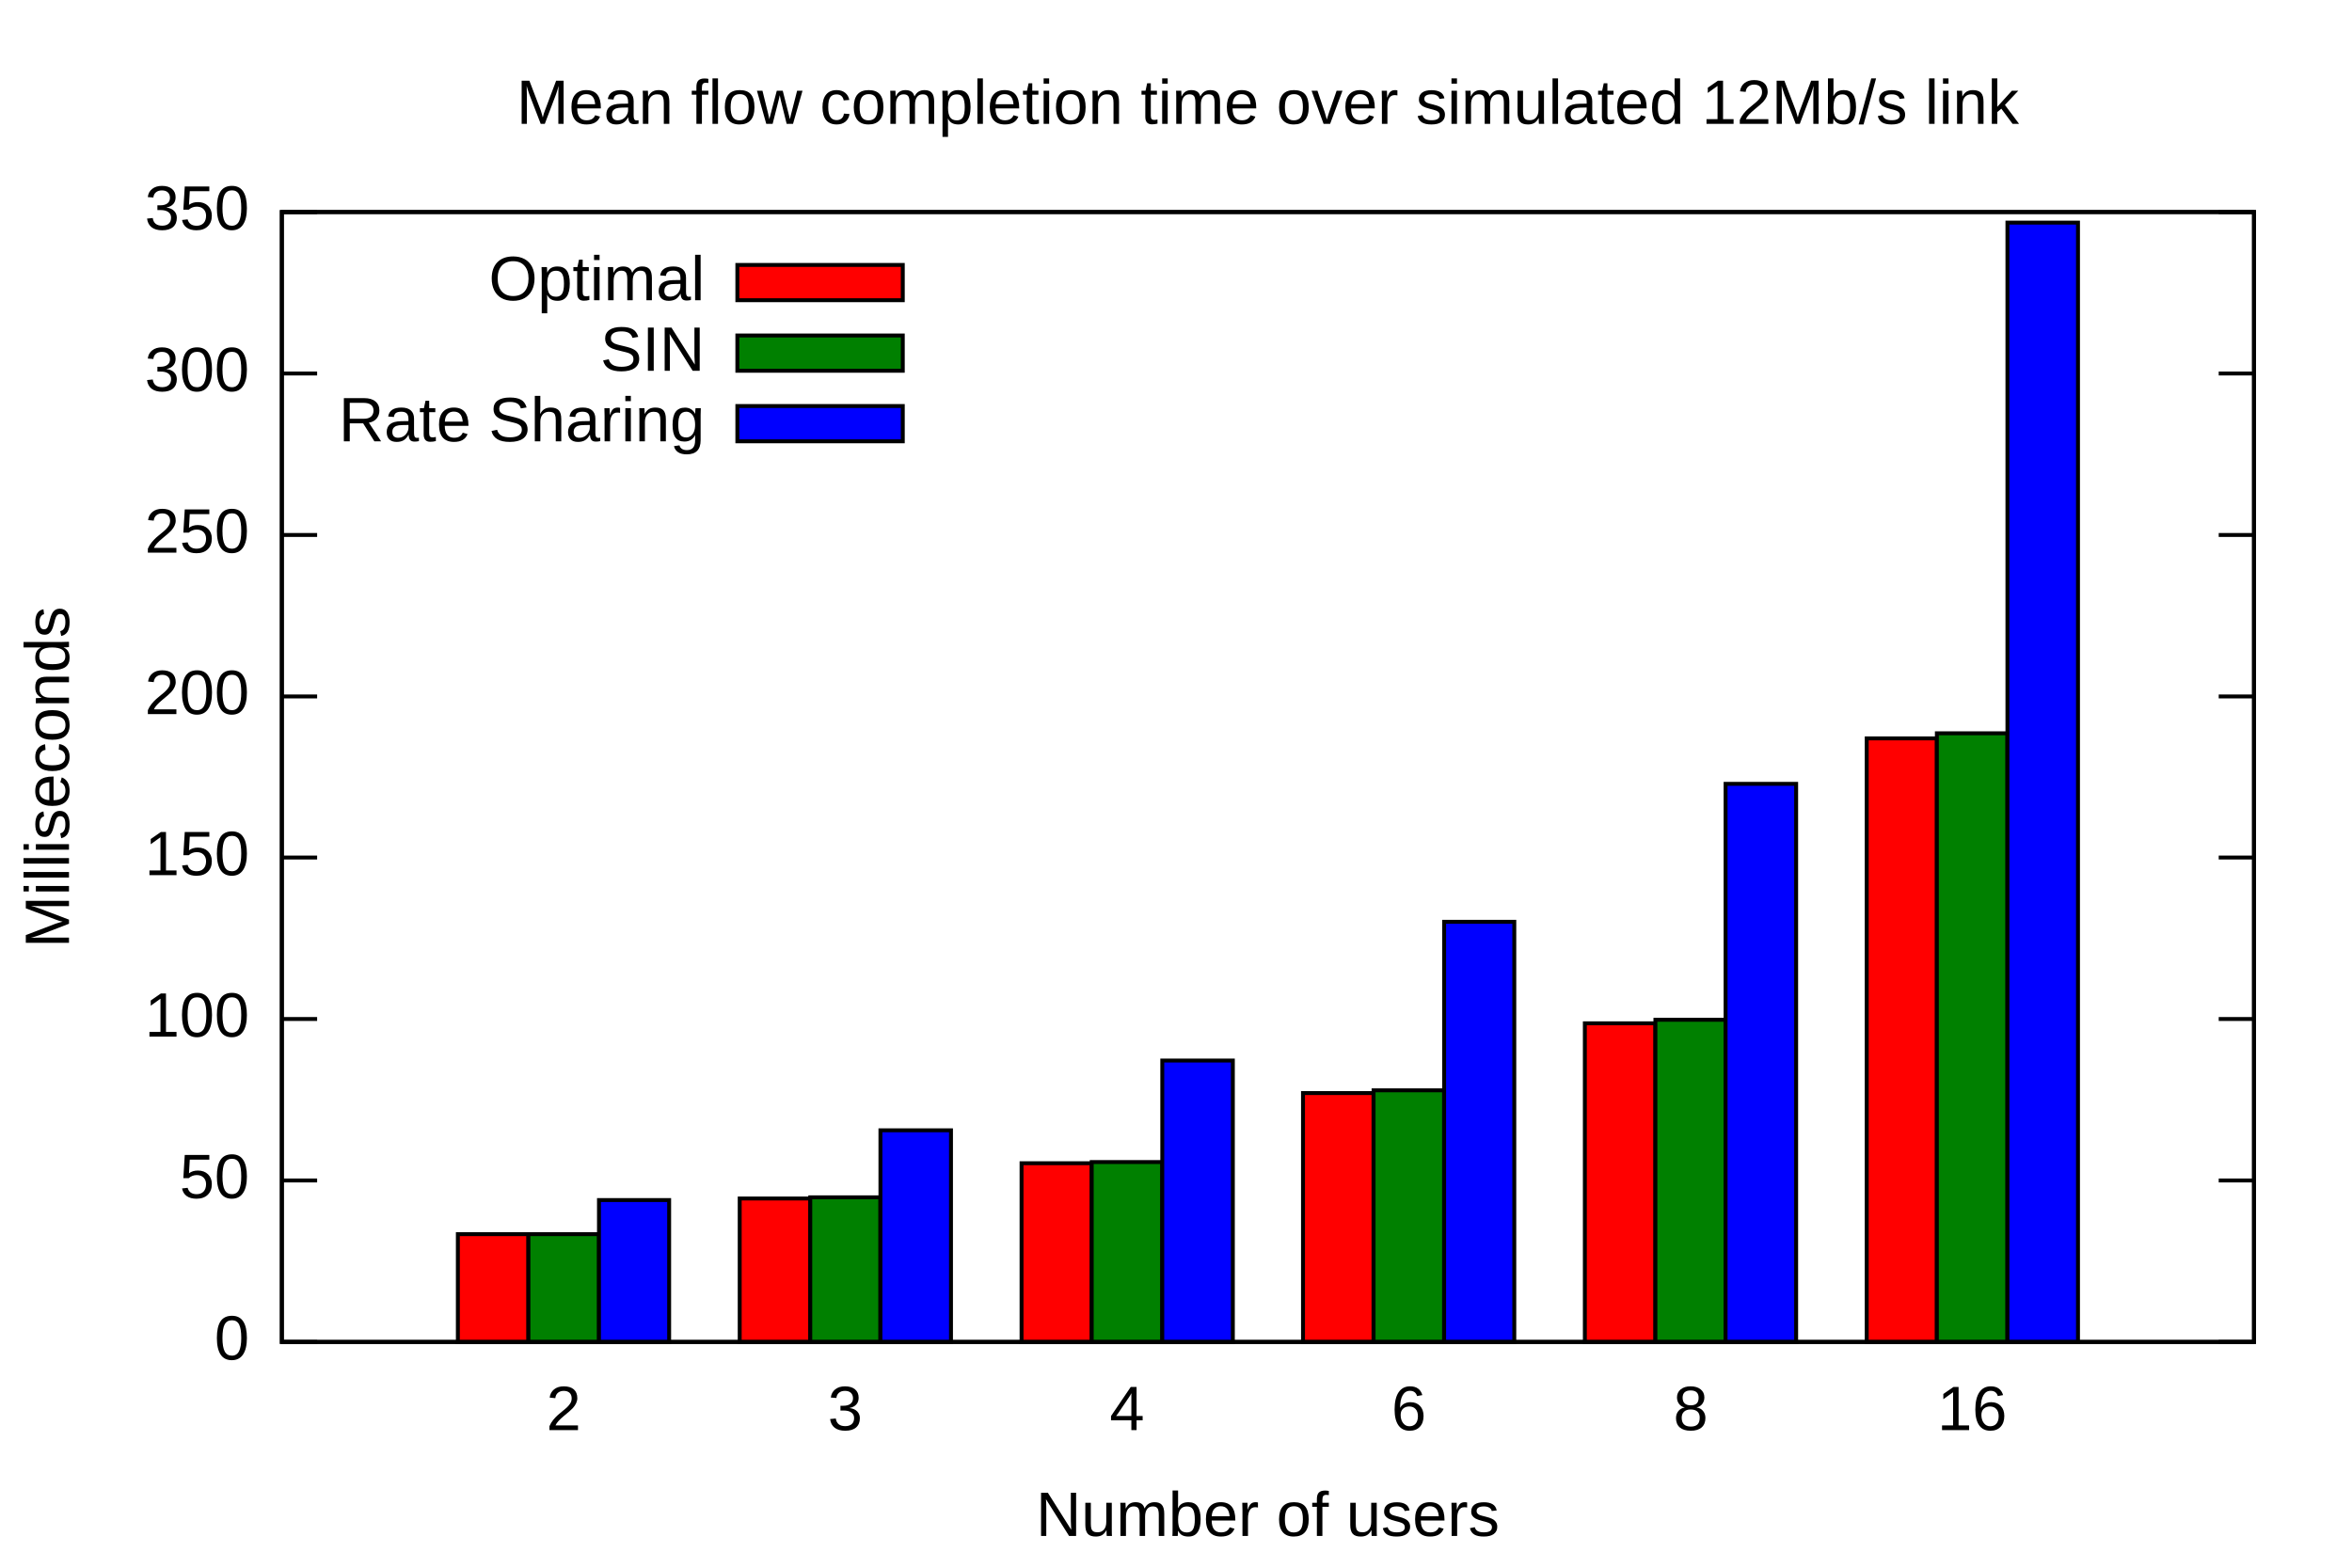
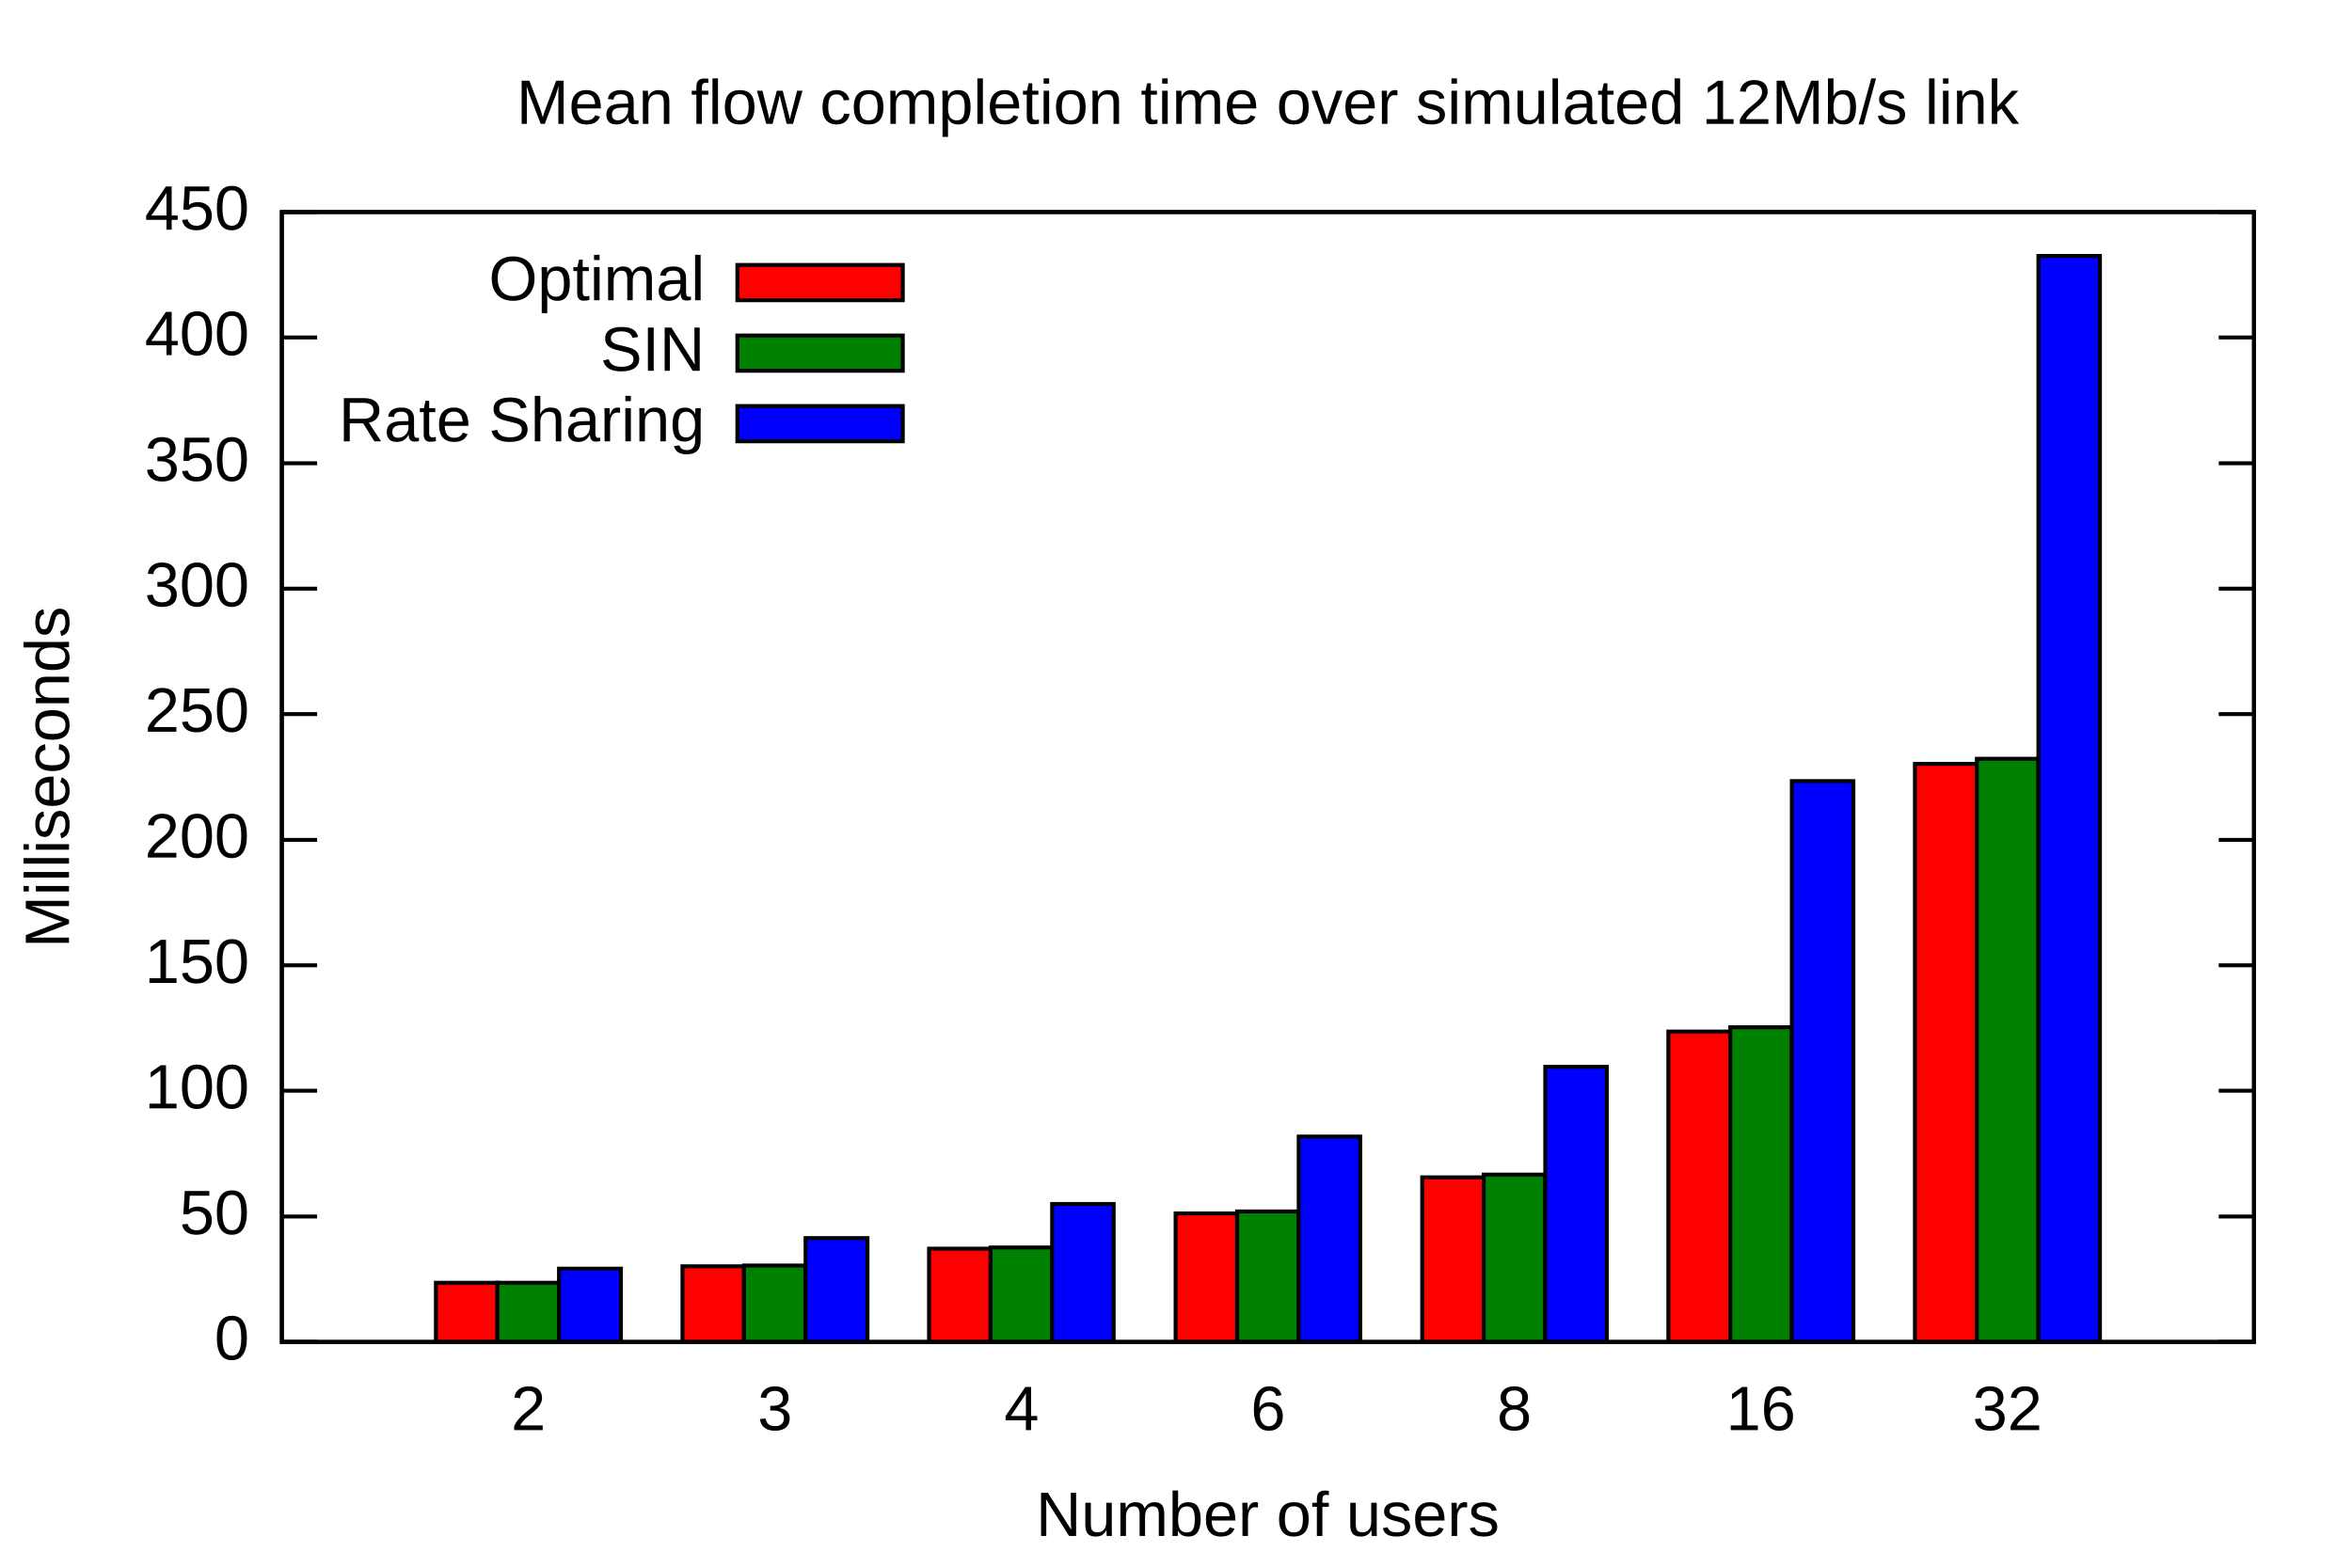
<svg xmlns="http://www.w3.org/2000/svg" xmlns:xlink="http://www.w3.org/1999/xlink" width="600" height="400" viewBox="0 0 600 400">
  <g id="gnuplot_canvas">
    <rect x="0" y="0" width="600" height="400" fill="none" />
    <defs>
      <circle id="gpDot" r="0.5" stroke-width="0.5" />
      <path id="gpPt0" stroke-width="0.222" stroke="currentColor" d="M-1,0 h2 M0,-1 v2" />
      <path id="gpPt1" stroke-width="0.222" stroke="currentColor" d="M-1,-1 L1,1 M1,-1 L-1,1" />
      <path id="gpPt2" stroke-width="0.222" stroke="currentColor" d="M-1,0 L1,0 M0,-1 L0,1 M-1,-1 L1,1 M-1,1 L1,-1" />
      <rect id="gpPt3" stroke-width="0.222" stroke="currentColor" x="-1" y="-1" width="2" height="2" />
      <rect id="gpPt4" stroke-width="0.222" stroke="currentColor" fill="currentColor" x="-1" y="-1" width="2" height="2" />
      <circle id="gpPt5" stroke-width="0.222" stroke="currentColor" cx="0" cy="0" r="1" />
      <use xlink:href="#gpPt5" id="gpPt6" fill="currentColor" stroke="none" />
      <path id="gpPt7" stroke-width="0.222" stroke="currentColor" d="M0,-1.33 L-1.33,0.67 L1.33,0.67 z" />
      <use xlink:href="#gpPt7" id="gpPt8" fill="currentColor" stroke="none" />
      <use xlink:href="#gpPt7" id="gpPt9" stroke="currentColor" transform="rotate(180)" />
      <use xlink:href="#gpPt9" id="gpPt10" fill="currentColor" stroke="none" />
      <use xlink:href="#gpPt3" id="gpPt11" stroke="currentColor" transform="rotate(45)" />
      <use xlink:href="#gpPt11" id="gpPt12" fill="currentColor" stroke="none" />
    </defs>
    <g style="fill:none; color:white; stroke:currentColor; stroke-width:1.00; stroke-linecap:butt; stroke-linejoin:miter">
</g>
    <g style="fill:none; color:black; stroke:currentColor; stroke-width:1.00; stroke-linecap:butt; stroke-linejoin:miter">
      <path stroke="black" d="M71.9,342.4 L80.9,342.4 M575.0,342.4 L566.0,342.4  h0.01" />
      <g transform="translate(63.6,346.9)" style="stroke:none; fill:black; font-family:arial; font-size:12.00pt; text-anchor:end">
        <text> 0</text>
      </g>
-       <path stroke="black" d="M71.9,301.2 L80.9,301.2 M575.0,301.2 L566.0,301.2  h0.01" />
-       <g transform="translate(63.6,305.7)" style="stroke:none; fill:black; font-family:arial; font-size:12.00pt; text-anchor:end">
+       <path stroke="black" d="M71.9,310.4 L80.9,310.4 M575.0,310.4 L566.0,310.4  h0.01" />
+       <g transform="translate(63.6,314.9)" style="stroke:none; fill:black; font-family:arial; font-size:12.00pt; text-anchor:end">
        <text> 50</text>
      </g>
-       <path stroke="black" d="M71.9,260.0 L80.9,260.0 M575.0,260.0 L566.0,260.0  h0.01" />
-       <g transform="translate(63.6,264.5)" style="stroke:none; fill:black; font-family:arial; font-size:12.00pt; text-anchor:end">
+       <path stroke="black" d="M71.9,278.3 L80.9,278.3 M575.0,278.3 L566.0,278.3  h0.01" />
+       <g transform="translate(63.6,282.8)" style="stroke:none; fill:black; font-family:arial; font-size:12.00pt; text-anchor:end">
        <text> 100</text>
      </g>
-       <path stroke="black" d="M71.9,218.8 L80.9,218.8 M575.0,218.8 L566.0,218.8  h0.01" />
-       <g transform="translate(63.6,223.3)" style="stroke:none; fill:black; font-family:arial; font-size:12.00pt; text-anchor:end">
+       <path stroke="black" d="M71.9,246.3 L80.9,246.3 M575.0,246.3 L566.0,246.3  h0.01" />
+       <g transform="translate(63.6,250.8)" style="stroke:none; fill:black; font-family:arial; font-size:12.00pt; text-anchor:end">
        <text> 150</text>
      </g>
-       <path stroke="black" d="M71.9,177.7 L80.9,177.7 M575.0,177.7 L566.0,177.7  h0.01" />
-       <g transform="translate(63.6,182.2)" style="stroke:none; fill:black; font-family:arial; font-size:12.00pt; text-anchor:end">
+       <path stroke="black" d="M71.9,214.3 L80.9,214.3 M575.0,214.3 L566.0,214.3  h0.01" />
+       <g transform="translate(63.6,218.8)" style="stroke:none; fill:black; font-family:arial; font-size:12.00pt; text-anchor:end">
        <text> 200</text>
      </g>
-       <path stroke="black" d="M71.9,136.5 L80.9,136.5 M575.0,136.5 L566.0,136.5  h0.01" />
-       <g transform="translate(63.6,141.0)" style="stroke:none; fill:black; font-family:arial; font-size:12.00pt; text-anchor:end">
+       <path stroke="black" d="M71.9,182.2 L80.9,182.2 M575.0,182.2 L566.0,182.2  h0.01" />
+       <g transform="translate(63.6,186.7)" style="stroke:none; fill:black; font-family:arial; font-size:12.00pt; text-anchor:end">
        <text> 250</text>
      </g>
-       <path stroke="black" d="M71.9,95.3 L80.9,95.3 M575.0,95.3 L566.0,95.3  h0.01" />
-       <g transform="translate(63.6,99.8)" style="stroke:none; fill:black; font-family:arial; font-size:12.00pt; text-anchor:end">
+       <path stroke="black" d="M71.9,150.2 L80.9,150.2 M575.0,150.2 L566.0,150.2  h0.01" />
+       <g transform="translate(63.6,154.7)" style="stroke:none; fill:black; font-family:arial; font-size:12.00pt; text-anchor:end">
        <text> 300</text>
+       </g>
+       <path stroke="black" d="M71.9,118.2 L80.9,118.2 M575.0,118.2 L566.0,118.2  h0.01" />
+       <g transform="translate(63.6,122.7)" style="stroke:none; fill:black; font-family:arial; font-size:12.00pt; text-anchor:end">
+         <text> 350</text>
+       </g>
+       <path stroke="black" d="M71.9,86.1 L80.9,86.1 M575.0,86.1 L566.0,86.1  h0.01" />
+       <g transform="translate(63.6,90.6)" style="stroke:none; fill:black; font-family:arial; font-size:12.00pt; text-anchor:end">
+         <text> 400</text>
      </g>
      <path stroke="black" d="M71.9,54.1 L80.9,54.1 M575.0,54.1 L566.0,54.1  h0.01" />
      <g transform="translate(63.6,58.6)" style="stroke:none; fill:black; font-family:arial; font-size:12.00pt; text-anchor:end">
-         <text> 350</text>
-       </g>
-       <path stroke="black" d="M143.8,342.4 L143.8,333.4  h0.01" />
-       <g transform="translate(143.8,364.9)" style="stroke:none; fill:black; font-family:arial; font-size:12.00pt; text-anchor:middle">
+         <text> 450</text>
+       </g>
+       <path stroke="black" d="M134.8,342.4 L134.8,333.4  h0.01" />
+       <g transform="translate(134.8,364.9)" style="stroke:none; fill:black; font-family:arial; font-size:12.00pt; text-anchor:middle">
        <text>2</text>
      </g>
-       <path stroke="black" d="M215.6,342.4 L215.6,333.4  h0.01" />
-       <g transform="translate(215.6,364.9)" style="stroke:none; fill:black; font-family:arial; font-size:12.00pt; text-anchor:middle">
+       <path stroke="black" d="M197.7,342.4 L197.7,333.4  h0.01" />
+       <g transform="translate(197.7,364.9)" style="stroke:none; fill:black; font-family:arial; font-size:12.00pt; text-anchor:middle">
        <text>3</text>
      </g>
-       <path stroke="black" d="M287.5,342.4 L287.5,333.4  h0.01" />
-       <g transform="translate(287.5,364.9)" style="stroke:none; fill:black; font-family:arial; font-size:12.00pt; text-anchor:middle">
+       <path stroke="black" d="M260.6,342.4 L260.6,333.4  h0.01" />
+       <g transform="translate(260.6,364.9)" style="stroke:none; fill:black; font-family:arial; font-size:12.00pt; text-anchor:middle">
        <text>4</text>
      </g>
-       <path stroke="black" d="M359.4,342.4 L359.4,333.4  h0.01" />
-       <g transform="translate(359.4,364.9)" style="stroke:none; fill:black; font-family:arial; font-size:12.00pt; text-anchor:middle">
+       <path stroke="black" d="M323.5,342.4 L323.5,333.4  h0.01" />
+       <g transform="translate(323.5,364.9)" style="stroke:none; fill:black; font-family:arial; font-size:12.00pt; text-anchor:middle">
        <text>6</text>
      </g>
-       <path stroke="black" d="M431.3,342.4 L431.3,333.4  h0.01" />
-       <g transform="translate(431.3,364.9)" style="stroke:none; fill:black; font-family:arial; font-size:12.00pt; text-anchor:middle">
+       <path stroke="black" d="M386.3,342.4 L386.3,333.4  h0.01" />
+       <g transform="translate(386.3,364.9)" style="stroke:none; fill:black; font-family:arial; font-size:12.00pt; text-anchor:middle">
        <text>8</text>
      </g>
-       <path stroke="black" d="M503.1,342.4 L503.1,333.4  h0.01" />
-       <g transform="translate(503.1,364.9)" style="stroke:none; fill:black; font-family:arial; font-size:12.00pt; text-anchor:middle">
+       <path stroke="black" d="M449.2,342.4 L449.2,333.4  h0.01" />
+       <g transform="translate(449.2,364.9)" style="stroke:none; fill:black; font-family:arial; font-size:12.00pt; text-anchor:middle">
        <text>16</text>
+       </g>
+       <path stroke="black" d="M512.1,342.4 L512.1,333.4  h0.01" />
+       <g transform="translate(512.1,364.9)" style="stroke:none; fill:black; font-family:arial; font-size:12.00pt; text-anchor:middle">
+         <text>32</text>
      </g>
      <path stroke="black" d="M71.9,54.1 L71.9,342.4 L575.0,342.4 L575.0,54.1 L71.9,54.1 Z  h0.01" />
      <g transform="translate(17.6,198.3) rotate(270)" style="stroke:none; fill:black; font-family:arial; font-size:12.00pt; text-anchor:middle">
        <text>Milliseconds</text>
      </g>
      <g transform="translate(323.4,391.9)" style="stroke:none; fill:black; font-family:arial; font-size:12.00pt; text-anchor:middle">
        <text>Number of users</text>
      </g>
      <g transform="translate(323.4,31.6)" style="stroke:none; fill:black; font-family:arial; font-size:12.00pt; text-anchor:middle">
        <text>Mean flow completion time over simulated 12Mb/s link</text>
      </g>
    </g>
    <g id="delay_ratio_plot_1">
      <g style="fill:none; color:red; stroke:currentColor; stroke-width:1.00; stroke-linecap:butt; stroke-linejoin:miter">
        <g transform="translate(179.8,76.6)" style="stroke:none; fill:black; font-family:arial; font-size:12.00pt; text-anchor:end">
          <text>Optimal</text>
        </g>
        <g style="stroke:none; shape-rendering:crispEdges">
          <polygon fill="currentColor" points="188.1,76.6 230.3,76.6 230.3,67.6 188.1,67.6 " />
        </g>
        <path stroke="black" d="M188.1,76.6 L230.3,76.6 L230.3,67.6 L188.1,67.6 L188.1,76.6 Z  h0.01" />
        <g style="stroke:none; shape-rendering:crispEdges">
-           <polygon fill="currentColor" points="116.8,342.4 134.9,342.4 134.9,314.8 116.8,314.8 " />
-         </g>
-         <path stroke="black" d="M116.8,342.4 L116.8,314.9 L134.8,314.9 L134.8,342.4 L116.8,342.4 Z  h0.01" />
-         <g style="stroke:none; shape-rendering:crispEdges">
-           <polygon fill="currentColor" points="188.7,342.4 206.8,342.4 206.8,305.7 188.7,305.7 " />
-         </g>
-         <path stroke="black" d="M188.7,342.4 L188.7,305.8 L206.7,305.8 L206.7,342.4 L188.7,342.4 Z  h0.01" />
-         <g style="stroke:none; shape-rendering:crispEdges">
-           <polygon fill="currentColor" points="260.6,342.4 278.6,342.4 278.6,296.7 260.6,296.7 " />
-         </g>
-         <path stroke="black" d="M260.6,342.4 L260.6,296.8 L278.5,296.8 L278.5,342.4 L260.6,342.4 Z  h0.01" />
-         <g style="stroke:none; shape-rendering:crispEdges">
-           <polygon fill="currentColor" points="332.4,342.4 350.5,342.4 350.5,278.8 332.4,278.8 " />
-         </g>
-         <path stroke="black" d="M332.4,342.4 L332.4,278.9 L350.4,278.9 L350.4,342.4 L332.4,342.4 Z  h0.01" />
-         <g style="stroke:none; shape-rendering:crispEdges">
-           <polygon fill="currentColor" points="404.3,342.4 422.4,342.4 422.4,261.0 404.3,261.0 " />
-         </g>
-         <path stroke="black" d="M404.3,342.4 L404.3,261.1 L422.3,261.1 L422.3,342.4 L404.3,342.4 Z  h0.01" />
-         <g style="stroke:none; shape-rendering:crispEdges">
-           <polygon fill="currentColor" points="476.2,342.4 494.2,342.4 494.2,188.3 476.2,188.3 " />
-         </g>
-         <path stroke="black" d="M476.2,342.4 L476.2,188.4 L494.1,188.4 L494.1,342.4 L476.2,342.4 Z  h0.01" />
+           <polygon fill="currentColor" points="111.2,342.4 127.0,342.4 127.0,327.2 111.2,327.2 " />
+         </g>
+         <path stroke="black" d="M111.2,342.4 L111.2,327.3 L126.9,327.3 L126.9,342.4 L111.2,342.4 Z  h0.01" />
+         <g style="stroke:none; shape-rendering:crispEdges">
+           <polygon fill="currentColor" points="174.1,342.4 189.9,342.4 189.9,323.0 174.1,323.0 " />
+         </g>
+         <path stroke="black" d="M174.1,342.4 L174.1,323.1 L189.8,323.1 L189.8,342.4 L174.1,342.4 Z  h0.01" />
+         <g style="stroke:none; shape-rendering:crispEdges">
+           <polygon fill="currentColor" points="237.0,342.4 252.8,342.4 252.8,318.5 237.0,318.5 " />
+         </g>
+         <path stroke="black" d="M237.0,342.4 L237.0,318.6 L252.7,318.6 L252.7,342.4 L237.0,342.4 Z  h0.01" />
+         <g style="stroke:none; shape-rendering:crispEdges">
+           <polygon fill="currentColor" points="299.9,342.4 315.7,342.4 315.7,309.5 299.9,309.5 " />
+         </g>
+         <path stroke="black" d="M299.9,342.4 L299.9,309.6 L315.6,309.6 L315.6,342.4 L299.9,342.4 Z  h0.01" />
+         <g style="stroke:none; shape-rendering:crispEdges">
+           <polygon fill="currentColor" points="362.8,342.4 378.6,342.4 378.6,300.3 362.8,300.3 " />
+         </g>
+         <path stroke="black" d="M362.8,342.4 L362.8,300.4 L378.5,300.4 L378.5,342.4 L362.8,342.4 Z  h0.01" />
+         <g style="stroke:none; shape-rendering:crispEdges">
+           <polygon fill="currentColor" points="425.6,342.4 441.5,342.4 441.5,263.1 425.6,263.1 " />
+         </g>
+         <path stroke="black" d="M425.6,342.4 L425.6,263.2 L441.4,263.2 L441.4,342.4 L425.6,342.4 Z  h0.01" />
+         <g style="stroke:none; shape-rendering:crispEdges">
+           <polygon fill="currentColor" points="488.5,342.4 504.4,342.4 504.4,194.8 488.5,194.8 " />
+         </g>
+         <path stroke="black" d="M488.5,342.4 L488.5,194.9 L504.3,194.9 L504.3,342.4 L488.5,342.4 Z  h0.01" />
      </g>
    </g>
    <g id="delay_ratio_plot_2">
      <g style="fill:none; color:green; stroke:currentColor; stroke-width:1.00; stroke-linecap:butt; stroke-linejoin:miter">
        <g transform="translate(179.8,94.6)" style="stroke:none; fill:black; font-family:arial; font-size:12.00pt; text-anchor:end">
          <text>SIN</text>
        </g>
        <g style="stroke:none; shape-rendering:crispEdges">
          <polygon fill="currentColor" points="188.1,94.6 230.3,94.6 230.3,85.6 188.1,85.6 " />
        </g>
        <path stroke="black" d="M188.1,94.6 L230.3,94.6 L230.3,85.6 L188.1,85.6 L188.1,94.6 Z  h0.01" />
        <g style="stroke:none; shape-rendering:crispEdges">
-           <polygon fill="currentColor" points="134.8,342.4 152.9,342.4 152.9,314.8 134.8,314.8 " />
-         </g>
-         <path stroke="black" d="M134.8,342.4 L134.8,314.9 L152.8,314.9 L152.8,342.4 L134.8,342.4 Z  h0.01" />
-         <g style="stroke:none; shape-rendering:crispEdges">
-           <polygon fill="currentColor" points="206.7,342.4 224.7,342.4 224.7,305.4 206.7,305.4 " />
-         </g>
-         <path stroke="black" d="M206.7,342.4 L206.7,305.5 L224.6,305.5 L224.6,342.4 L206.7,342.4 Z  h0.01" />
-         <g style="stroke:none; shape-rendering:crispEdges">
-           <polygon fill="currentColor" points="278.5,342.4 296.6,342.4 296.6,296.4 278.5,296.4 " />
-         </g>
-         <path stroke="black" d="M278.5,342.4 L278.5,296.5 L296.5,296.5 L296.5,342.4 L278.5,342.4 Z  h0.01" />
-         <g style="stroke:none; shape-rendering:crispEdges">
-           <polygon fill="currentColor" points="350.4,342.4 368.5,342.4 368.5,278.1 350.4,278.1 " />
-         </g>
-         <path stroke="black" d="M350.4,342.4 L350.4,278.2 L368.4,278.2 L368.4,342.4 L350.4,342.4 Z  h0.01" />
-         <g style="stroke:none; shape-rendering:crispEdges">
-           <polygon fill="currentColor" points="422.3,342.4 440.3,342.4 440.3,260.1 422.3,260.1 " />
-         </g>
-         <path stroke="black" d="M422.3,342.4 L422.3,260.2 L440.2,260.2 L440.2,342.4 L422.3,342.4 Z  h0.01" />
-         <g style="stroke:none; shape-rendering:crispEdges">
-           <polygon fill="currentColor" points="494.1,342.4 512.2,342.4 512.2,187.0 494.1,187.0 " />
-         </g>
-         <path stroke="black" d="M494.1,342.4 L494.1,187.1 L512.1,187.1 L512.1,342.4 L494.1,342.4 Z  h0.01" />
+           <polygon fill="currentColor" points="126.9,342.4 142.7,342.4 142.7,327.2 126.9,327.2 " />
+         </g>
+         <path stroke="black" d="M126.9,342.4 L126.9,327.3 L142.6,327.3 L142.6,342.4 L126.9,342.4 Z  h0.01" />
+         <g style="stroke:none; shape-rendering:crispEdges">
+           <polygon fill="currentColor" points="189.8,342.4 205.6,342.4 205.6,322.8 189.8,322.8 " />
+         </g>
+         <path stroke="black" d="M189.8,342.4 L189.8,322.9 L205.5,322.9 L205.5,342.4 L189.8,342.4 Z  h0.01" />
+         <g style="stroke:none; shape-rendering:crispEdges">
+           <polygon fill="currentColor" points="252.7,342.4 268.5,342.4 268.5,318.2 252.7,318.2 " />
+         </g>
+         <path stroke="black" d="M252.7,342.4 L252.7,318.3 L268.4,318.3 L268.4,342.4 L252.7,342.4 Z  h0.01" />
+         <g style="stroke:none; shape-rendering:crispEdges">
+           <polygon fill="currentColor" points="315.6,342.4 331.4,342.4 331.4,309.0 315.6,309.0 " />
+         </g>
+         <path stroke="black" d="M315.6,342.4 L315.6,309.1 L331.3,309.1 L331.3,342.4 L315.6,342.4 Z  h0.01" />
+         <g style="stroke:none; shape-rendering:crispEdges">
+           <polygon fill="currentColor" points="378.5,342.4 394.3,342.4 394.3,299.6 378.5,299.6 " />
+         </g>
+         <path stroke="black" d="M378.5,342.4 L378.5,299.7 L394.2,299.7 L394.2,342.4 L378.5,342.4 Z  h0.01" />
+         <g style="stroke:none; shape-rendering:crispEdges">
+           <polygon fill="currentColor" points="441.4,342.4 457.2,342.4 457.2,262.0 441.4,262.0 " />
+         </g>
+         <path stroke="black" d="M441.4,342.4 L441.4,262.1 L457.1,262.1 L457.1,342.4 L441.4,342.4 Z  h0.01" />
+         <g style="stroke:none; shape-rendering:crispEdges">
+           <polygon fill="currentColor" points="504.3,342.4 520.1,342.4 520.1,193.5 504.3,193.5 " />
+         </g>
+         <path stroke="black" d="M504.3,342.4 L504.3,193.6 L520.0,193.6 L520.0,342.4 L504.3,342.4 Z  h0.01" />
      </g>
    </g>
    <g id="delay_ratio_plot_3">
      <g style="fill:none; color:blue; stroke:currentColor; stroke-width:1.00; stroke-linecap:butt; stroke-linejoin:miter">
        <g transform="translate(179.8,112.6)" style="stroke:none; fill:black; font-family:arial; font-size:12.00pt; text-anchor:end">
          <text>Rate Sharing</text>
        </g>
        <g style="stroke:none; shape-rendering:crispEdges">
          <polygon fill="currentColor" points="188.1,112.6 230.3,112.6 230.3,103.6 188.1,103.6 " />
        </g>
        <path stroke="black" d="M188.1,112.6 L230.3,112.6 L230.3,103.6 L188.1,103.6 L188.1,112.6 Z  h0.01" />
        <g style="stroke:none; shape-rendering:crispEdges">
-           <polygon fill="currentColor" points="152.8,342.4 170.8,342.4 170.8,306.1 152.8,306.1 " />
-         </g>
-         <path stroke="black" d="M152.8,342.4 L152.8,306.2 L170.7,306.2 L170.7,342.4 L152.8,342.4 Z  h0.01" />
-         <g style="stroke:none; shape-rendering:crispEdges">
-           <polygon fill="currentColor" points="224.6,342.4 242.7,342.4 242.7,288.3 224.6,288.3 " />
-         </g>
-         <path stroke="black" d="M224.6,342.4 L224.6,288.4 L242.6,288.4 L242.6,342.4 L224.6,342.4 Z  h0.01" />
-         <g style="stroke:none; shape-rendering:crispEdges">
-           <polygon fill="currentColor" points="296.5,342.4 314.6,342.4 314.6,270.5 296.5,270.5 " />
-         </g>
-         <path stroke="black" d="M296.5,342.4 L296.5,270.6 L314.5,270.6 L314.5,342.4 L296.5,342.4 Z  h0.01" />
-         <g style="stroke:none; shape-rendering:crispEdges">
-           <polygon fill="currentColor" points="368.4,342.4 386.4,342.4 386.4,235.1 368.4,235.1 " />
-         </g>
-         <path stroke="black" d="M368.4,342.4 L368.4,235.2 L386.3,235.2 L386.3,342.4 L368.4,342.4 Z  h0.01" />
-         <g style="stroke:none; shape-rendering:crispEdges">
-           <polygon fill="currentColor" points="440.2,342.4 458.3,342.4 458.3,199.9 440.2,199.9 " />
-         </g>
-         <path stroke="black" d="M440.2,342.4 L440.2,200.0 L458.2,200.0 L458.2,342.4 L440.2,342.4 Z  h0.01" />
-         <g style="stroke:none; shape-rendering:crispEdges">
-           <polygon fill="currentColor" points="512.1,342.4 530.2,342.4 530.2,56.7 512.1,56.7 " />
-         </g>
-         <path stroke="black" d="M512.1,342.4 L512.1,56.8 L530.1,56.8 L530.1,342.4 L512.1,342.4 Z  h0.01" />
+           <polygon fill="currentColor" points="142.6,342.4 158.5,342.4 158.5,323.6 142.6,323.6 " />
+         </g>
+         <path stroke="black" d="M142.6,342.4 L142.6,323.7 L158.4,323.7 L158.4,342.4 L142.6,342.4 Z  h0.01" />
+         <g style="stroke:none; shape-rendering:crispEdges">
+           <polygon fill="currentColor" points="205.5,342.4 221.4,342.4 221.4,315.8 205.5,315.8 " />
+         </g>
+         <path stroke="black" d="M205.5,342.4 L205.5,315.9 L221.3,315.9 L221.3,342.4 L205.5,342.4 Z  h0.01" />
+         <g style="stroke:none; shape-rendering:crispEdges">
+           <polygon fill="currentColor" points="268.4,342.4 284.2,342.4 284.2,307.1 268.4,307.1 " />
+         </g>
+         <path stroke="black" d="M268.4,342.4 L268.4,307.2 L284.1,307.2 L284.1,342.4 L268.4,342.4 Z  h0.01" />
+         <g style="stroke:none; shape-rendering:crispEdges">
+           <polygon fill="currentColor" points="331.3,342.4 347.1,342.4 347.1,289.9 331.3,289.9 " />
+         </g>
+         <path stroke="black" d="M331.3,342.4 L331.3,290.0 L347.0,290.0 L347.0,342.4 L331.3,342.4 Z  h0.01" />
+         <g style="stroke:none; shape-rendering:crispEdges">
+           <polygon fill="currentColor" points="394.2,342.4 410.0,342.4 410.0,272.1 394.2,272.1 " />
+         </g>
+         <path stroke="black" d="M394.2,342.4 L394.2,272.2 L409.9,272.2 L409.9,342.4 L394.2,342.4 Z  h0.01" />
+         <g style="stroke:none; shape-rendering:crispEdges">
+           <polygon fill="currentColor" points="457.1,342.4 472.9,342.4 472.9,199.2 457.1,199.2 " />
+         </g>
+         <path stroke="black" d="M457.1,342.4 L457.1,199.3 L472.8,199.3 L472.8,342.4 L457.1,342.4 Z  h0.01" />
+         <g style="stroke:none; shape-rendering:crispEdges">
+           <polygon fill="currentColor" points="520.0,342.4 535.8,342.4 535.8,65.2 520.0,65.2 " />
+         </g>
+         <path stroke="black" d="M520.0,342.4 L520.0,65.3 L535.7,65.3 L535.7,342.4 L520.0,342.4 Z  h0.01" />
      </g>
    </g>
    <g style="fill:none; color:black; stroke:currentColor; stroke-width:1.00; stroke-linecap:butt; stroke-linejoin:miter">
      <path stroke="black" d="M71.9,54.1 L71.9,342.4 L575.0,342.4 L575.0,54.1 L71.9,54.1 Z  h0.01" />
    </g>
  </g>
</svg>
